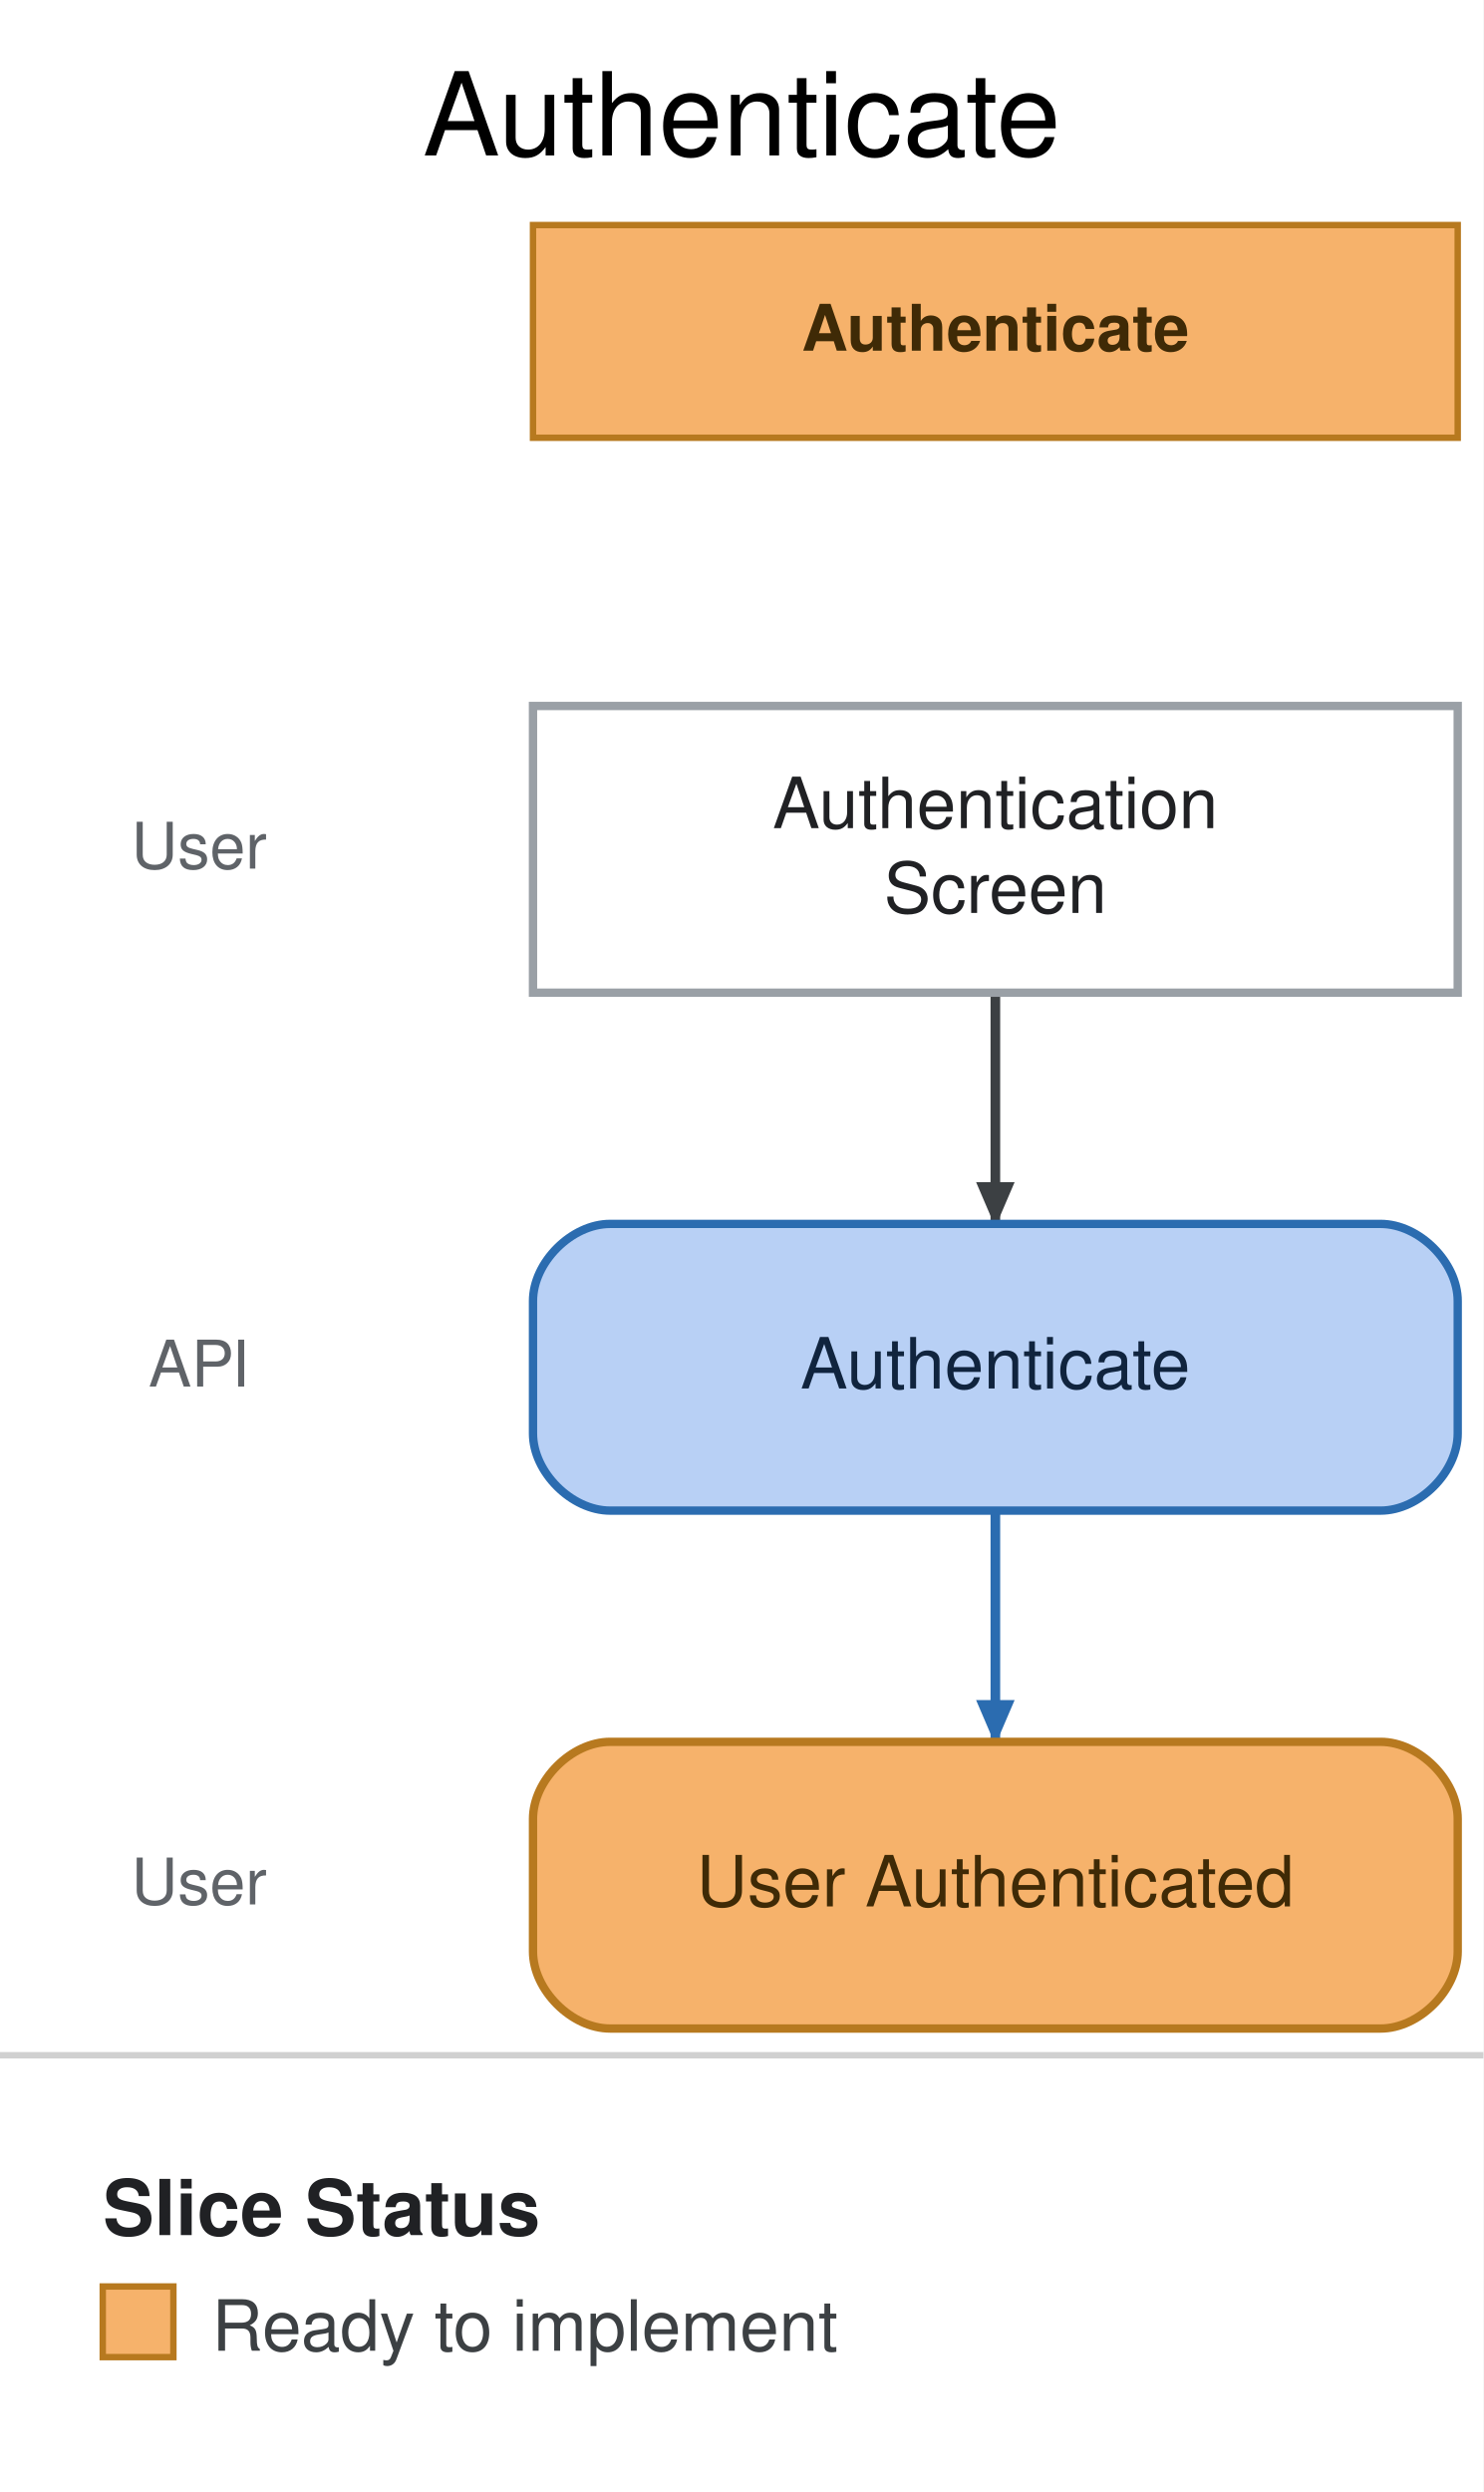
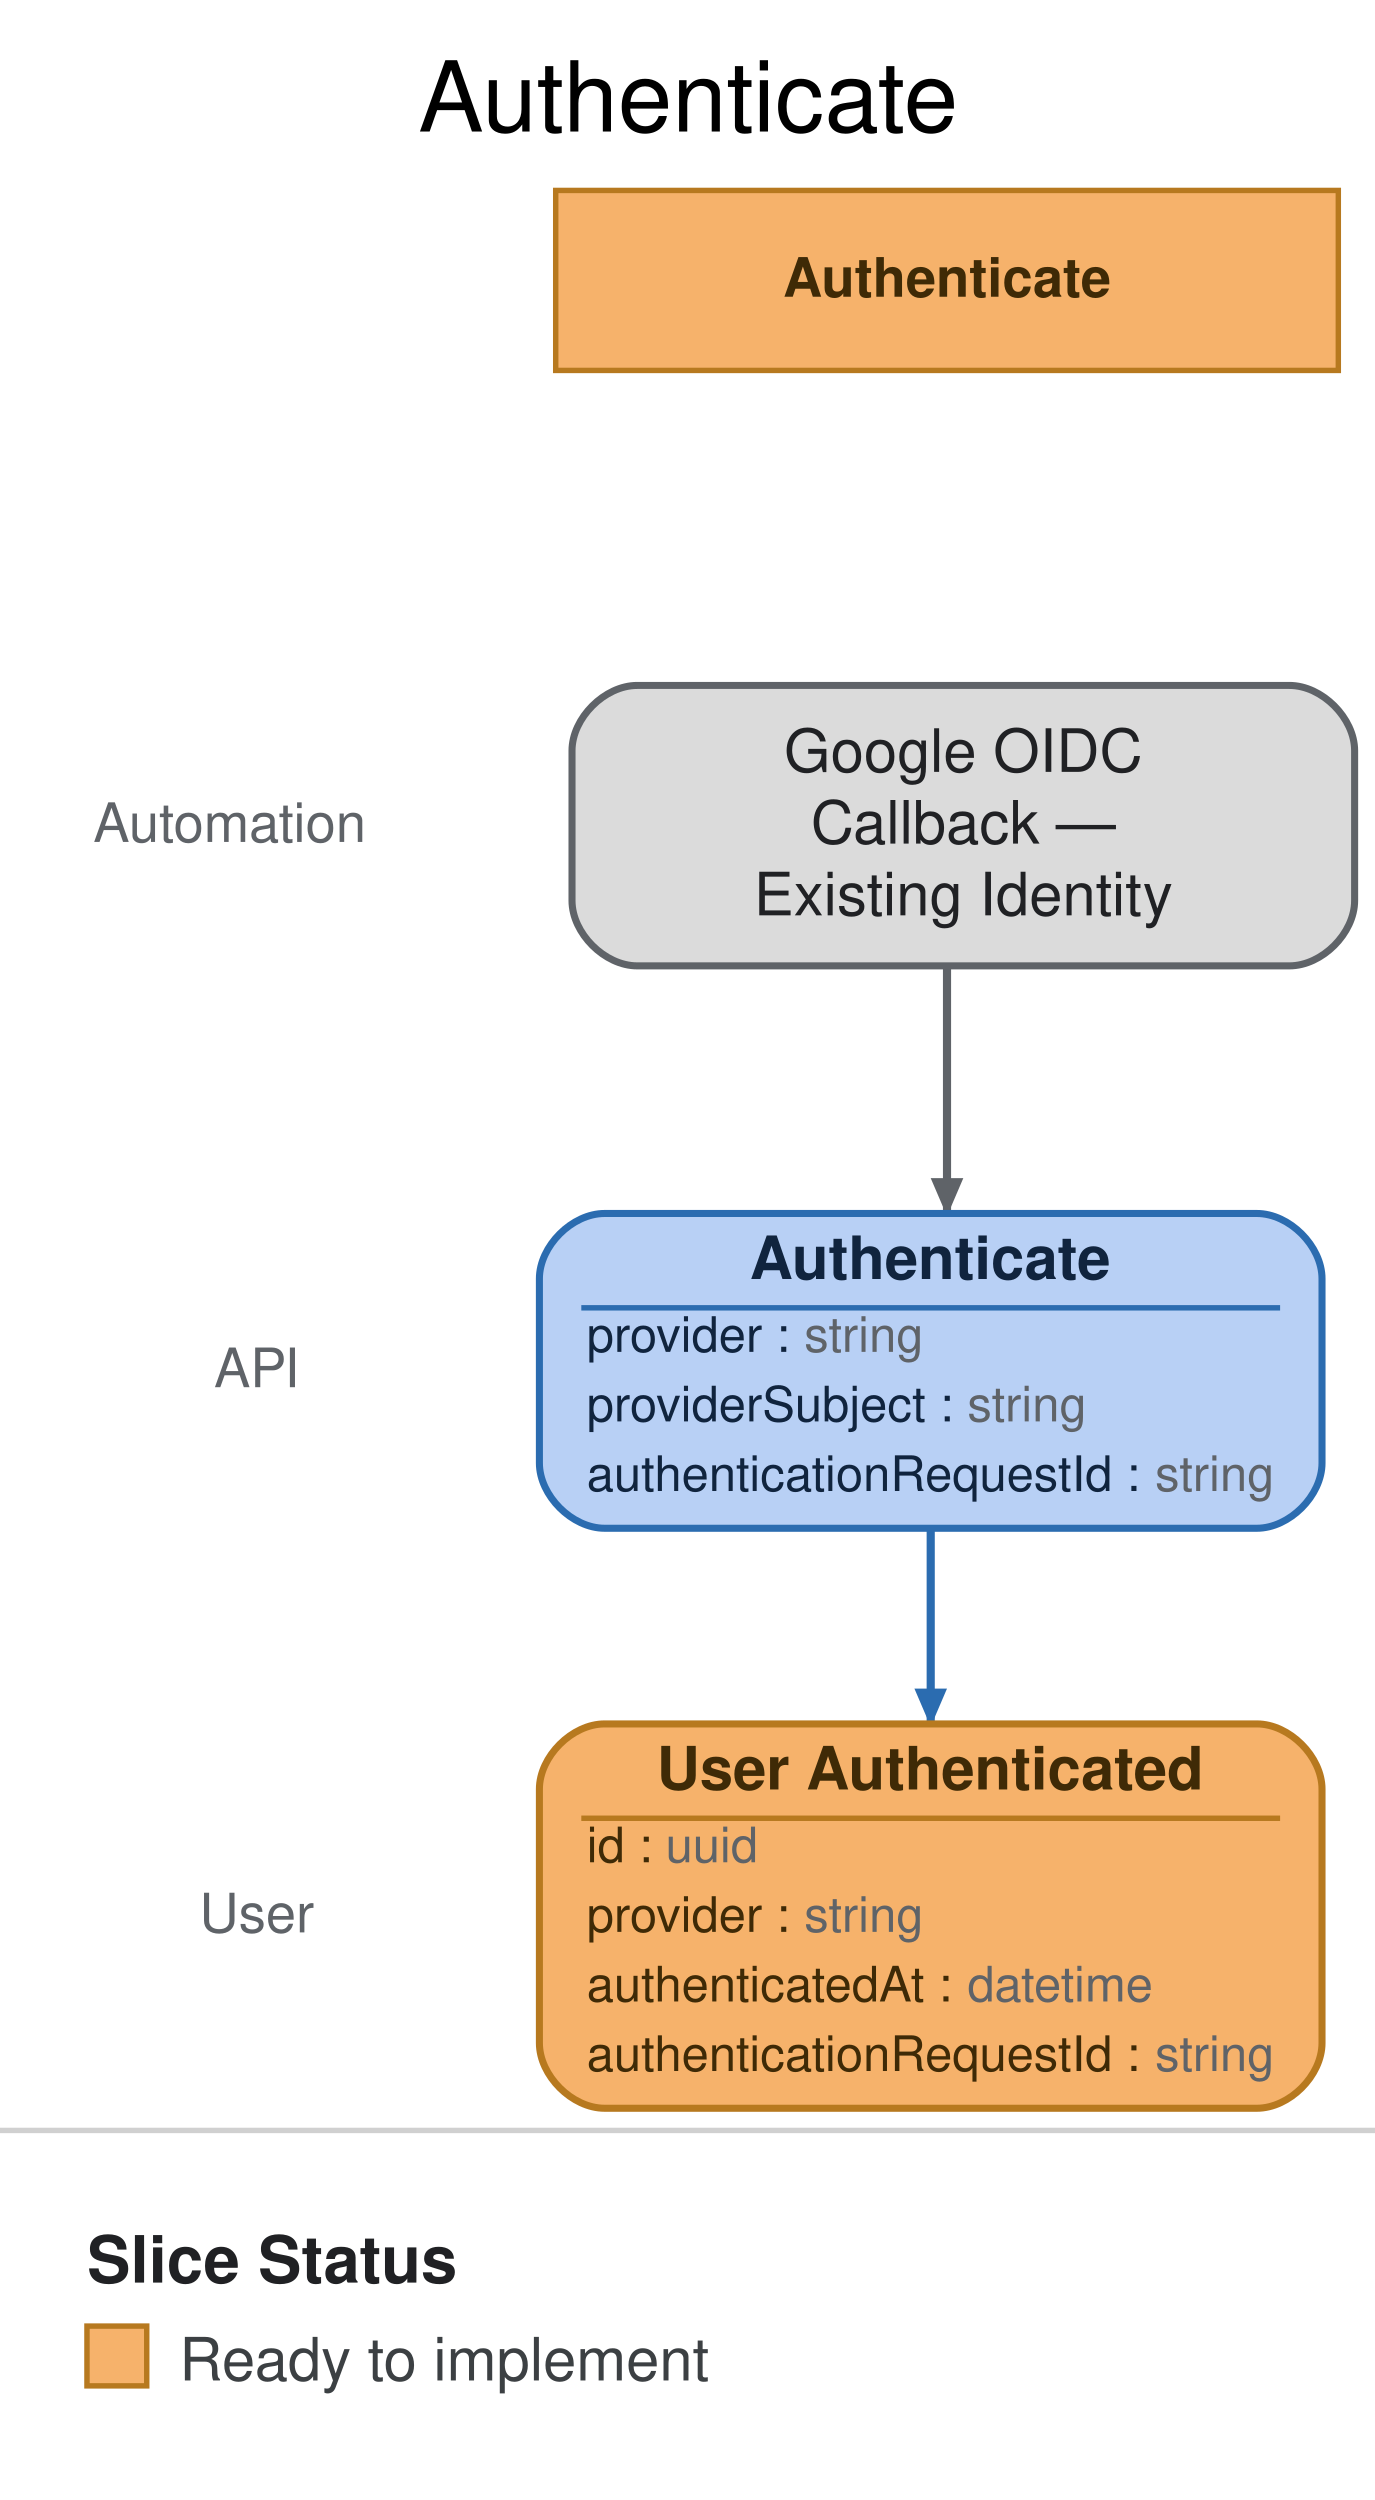
- <svg xmlns="http://www.w3.org/2000/svg" width="231pt" height="388pt" viewBox="0.00 0.00 231.00 388">
+ <svg xmlns="http://www.w3.org/2000/svg" xmlns:xlink="http://www.w3.org/1999/xlink" width="253pt" height="460pt" viewBox="0.00 0.00 253.00 460">
  <defs>
-     <marker id="em-arrow-3C4043" markerWidth="9" markerHeight="9" refX="6.5" refY="3" orient="auto" markerUnits="userSpaceOnUse">
-       <path d="M0,0 L7,3 L0,6 Z" fill="#3C4043" />
-     </marker>
    <marker id="em-arrow-2B6CB0" markerWidth="9" markerHeight="9" refX="6.5" refY="3" orient="auto" markerUnits="userSpaceOnUse">
      <path d="M0,0 L7,3 L0,6 Z" fill="#2B6CB0" />
    </marker>
+     <marker id="em-arrow-5F6368" markerWidth="9" markerHeight="9" refX="6.5" refY="3" orient="auto" markerUnits="userSpaceOnUse">
+       <path d="M0,0 L7,3 L0,6 Z" fill="#5F6368" />
+     </marker>
  </defs>
  <style>.em-slice-dim{opacity:.15;transition:opacity .15s ease}</style>
-   <g id="graph0" class="graph" transform="scale(1 1) rotate(0) translate(4 315.84)">
-     <polygon fill="white" stroke="none" points="-4,4 -4,-315.84 227,-315.84 227,4 -4,4" />
-     <text xml:space="preserve" text-anchor="middle" x="111.5" y="-291.64" font-family="Helvetica,sans-Serif" font-size="18.00">Authenticate</text>
+   <g id="graph0" class="graph" transform="scale(1 1) rotate(0) translate(4 387.92)">
+     <polygon fill="white" stroke="none" points="-4,4 -4,-387.92 249.25,-387.92 249.25,4 -4,4" />
+     <text xml:space="preserve" text-anchor="middle" x="122.63" y="-363.72" font-family="Helvetica,sans-Serif" font-size="18.00">Authenticate</text>
    <g class="em-edges">
-       <path fill="none" stroke="#3C4043" stroke-width="1.5" d="M151,-161.28 L151,-125.28" marker-end="url(#em-arrow-3C4043)" />
-       <path fill="none" stroke="#2B6CB0" stroke-width="1.5" d="M151,-80.64 L151,-44.64" marker-end="url(#em-arrow-2B6CB0)" />
+       <path fill="none" stroke="#2B6CB0" stroke-width="1.5" d="M167.25,-106.72 L167.25,-70.72" marker-end="url(#em-arrow-2B6CB0)" />
+       <path fill="none" stroke="#5F6368" stroke-width="1.5" d="M170.25,-210.2 L170.25,-164.64" marker-end="url(#em-arrow-5F6368)" />
    </g>
    <g id="node1" class="node">
</g>
    <g id="node2" class="node">
-       <text xml:space="preserve" text-anchor="middle" x="27" y="-180.6" font-family="Helvetica,sans-Serif" font-size="10.00" fill="#5f6368">User</text>
+       <text xml:space="preserve" text-anchor="middle" x="38.25" y="-233" font-family="Helvetica,sans-Serif" font-size="10.00" fill="#5f6368">Automation</text>
    </g>
-     <g id="node5" class="node">
-       <polygon fill="#F6B26B" stroke="#B7791F" points="223,-280.8 79,-280.8 79,-247.68 223,-247.68 223,-280.8" />
-       <text xml:space="preserve" text-anchor="middle" x="151" y="-261.24" font-family="Helvetica,sans-Serif" font-weight="bold" font-size="10.00" fill="#3F2A06">Authenticate</text>
-     </g>
+     <a xlink:href="authenticate.md" href="authenticate.md" class="em-slice-link">
+       <g id="node5" class="node">
+         <polygon fill="#F6B26B" stroke="#B7791F" points="242.25,-352.88 98.25,-352.88 98.25,-319.76 242.25,-319.76 242.25,-352.88" />
+         <text xml:space="preserve" text-anchor="middle" x="170.25" y="-333.32" font-family="Helvetica,sans-Serif" font-weight="bold" font-size="10.00" fill="#3F2A06">Authenticate</text>
+       </g>
+     </a>
    <g id="node3" class="node">
-       <text xml:space="preserve" text-anchor="middle" x="27" y="-99.96" font-family="Helvetica,sans-Serif" font-size="10.00" fill="#5f6368">API</text>
+       <text xml:space="preserve" text-anchor="middle" x="43.25" y="-132.68" font-family="Helvetica,sans-Serif" font-size="10.00" fill="#5f6368">API</text>
    </g>
    <g data-slice="0" id="node6" class="node">
-       <polygon fill="#ffffff" stroke="#9aa0a6" stroke-width="1.3" points="223,-205.92 79,-205.92 79,-161.28 223,-161.28 223,-205.92" />
-       <text xml:space="preserve" text-anchor="middle" x="151" y="-186.9" font-family="Helvetica,sans-Serif" font-size="11.00" fill="#202124">Authentication</text>
-       <text xml:space="preserve" text-anchor="middle" x="151" y="-173.7" font-family="Helvetica,sans-Serif" font-size="11.00" fill="#202124">Screen</text>
+       <path fill="#dbdbdb" stroke="#5f6368" stroke-width="1.3" d="M233.25,-261.8C233.25,-261.8 113.25,-261.8 113.25,-261.8 107.25,-261.8 101.25,-255.8 101.25,-249.8 101.25,-249.8 101.25,-222.2 101.25,-222.2 101.25,-216.2 107.25,-210.2 113.25,-210.2 113.25,-210.2 233.25,-210.2 233.25,-210.2 239.25,-210.2 245.25,-216.2 245.25,-222.2 245.25,-222.2 245.25,-249.8 245.25,-249.8 245.25,-255.8 239.25,-261.8 233.25,-261.8" />
+       <text xml:space="preserve" text-anchor="middle" x="173.25" y="-245.9" font-family="Helvetica,sans-Serif" font-size="11.00" fill="#202124">Google OIDC</text>
+       <text xml:space="preserve" text-anchor="middle" x="173.25" y="-232.7" font-family="Helvetica,sans-Serif" font-size="11.00" fill="#202124">Callback —</text>
+       <text xml:space="preserve" text-anchor="middle" x="173.25" y="-219.5" font-family="Helvetica,sans-Serif" font-size="11.00" fill="#202124">Existing Identity</text>
    </g>
    <g id="node4" class="node">
-       <text xml:space="preserve" text-anchor="middle" x="27" y="-19.32" font-family="Helvetica,sans-Serif" font-size="10.00" fill="#5f6368">User</text>
+       <text xml:space="preserve" text-anchor="middle" x="43.25" y="-32.36" font-family="Helvetica,sans-Serif" font-size="10.00" fill="#5f6368">User</text>
    </g>
    <g data-slice="0" id="node7" class="node">
-       <path fill="#b8d0f5" stroke="#2b6cb0" stroke-width="1.3" d="M211,-125.28C211,-125.28 91,-125.28 91,-125.28 85,-125.28 79,-119.28 79,-113.28 79,-113.28 79,-92.64 79,-92.64 79,-86.64 85,-80.64 91,-80.64 91,-80.64 211,-80.64 211,-80.64 217,-80.64 223,-86.64 223,-92.64 223,-92.64 223,-113.28 223,-113.28 223,-119.28 217,-125.28 211,-125.28" />
-       <text xml:space="preserve" text-anchor="middle" x="151" y="-99.66" font-family="Helvetica,sans-Serif" font-size="11.00" fill="#10243e">Authenticate</text>
+       <path fill="#b8d0f5" stroke="#2b6cb0" stroke-width="1.3" d="M227.25,-164.64C227.25,-164.64 107.25,-164.64 107.25,-164.64 101.25,-164.64 95.25,-158.64 95.25,-152.64 95.25,-152.64 95.25,-118.72 95.25,-118.72 95.25,-112.72 101.25,-106.72 107.25,-106.72 107.25,-106.72 227.25,-106.72 227.25,-106.72 233.25,-106.72 239.25,-112.72 239.25,-118.72 239.25,-118.72 239.25,-152.64 239.25,-152.64 239.25,-158.64 233.25,-164.64 227.25,-164.64" />
+       <polygon fill="#2b6cb0" stroke="#2b6cb0" points="102.96,-147.28 102.96,-147.28 231.54,-147.28 231.54,-147.28 102.96,-147.28" />
+       <text xml:space="preserve" text-anchor="start" x="133.94" y="-152.58" font-family="Helvetica,sans-Serif" font-weight="bold" font-size="11.00" fill="#10243e">Authenticate</text>
+       <text xml:space="preserve" text-anchor="start" x="103.96" y="-139.18" font-family="Helvetica,sans-Serif" font-size="9.00" fill="#10243e">provider : </text>
+       <text xml:space="preserve" text-anchor="start" x="143.98" y="-139.18" font-family="Helvetica,sans-Serif" font-size="9.00" fill="#5f6368">string</text>
+       <text xml:space="preserve" text-anchor="start" x="103.96" y="-126.38" font-family="Helvetica,sans-Serif" font-size="9.00" fill="#10243e">providerSubject : </text>
+       <text xml:space="preserve" text-anchor="start" x="174" y="-126.38" font-family="Helvetica,sans-Serif" font-size="9.00" fill="#5f6368">string</text>
+       <text xml:space="preserve" text-anchor="start" x="103.96" y="-113.58" font-family="Helvetica,sans-Serif" font-size="9.00" fill="#10243e">authenticationRequestId : </text>
+       <text xml:space="preserve" text-anchor="start" x="208.54" y="-113.58" font-family="Helvetica,sans-Serif" font-size="9.00" fill="#5f6368">string</text>
    </g>
    <g data-slice="0" id="node8" class="node">
-       <path fill="#f6b26b" stroke="#b7791f" stroke-width="1.3" d="M211,-44.64C211,-44.64 91,-44.64 91,-44.64 85,-44.64 79,-38.64 79,-32.64 79,-32.64 79,-12 79,-12 79,-6 85,0 91,0 91,0 211,0 211,0 217,0 223,-6 223,-12 223,-12 223,-32.64 223,-32.64 223,-38.64 217,-44.64 211,-44.64" />
-       <text xml:space="preserve" text-anchor="middle" x="151" y="-19.02" font-family="Helvetica,sans-Serif" font-size="11.00" fill="#3f2a06">User Authenticated</text>
+       <path fill="#f6b26b" stroke="#b7791f" stroke-width="1.3" d="M227.25,-70.72C227.25,-70.72 107.25,-70.72 107.25,-70.72 101.25,-70.72 95.25,-64.72 95.25,-58.72 95.25,-58.72 95.25,-12 95.25,-12 95.25,-6 101.25,0 107.25,0 107.25,0 227.25,0 227.25,0 233.25,0 239.25,-6 239.25,-12 239.25,-12 239.25,-58.72 239.25,-58.72 239.25,-64.72 233.25,-70.72 227.25,-70.72" />
+       <polygon fill="#b7791f" stroke="#b7791f" points="102.96,-53.36 102.96,-53.36 231.54,-53.36 231.54,-53.36 102.96,-53.36" />
+       <text xml:space="preserve" text-anchor="start" x="116.83" y="-58.66" font-family="Helvetica,sans-Serif" font-weight="bold" font-size="11.00" fill="#3f2a06">User Authenticated</text>
+       <text xml:space="preserve" text-anchor="start" x="103.96" y="-45.26" font-family="Helvetica,sans-Serif" font-size="9.00" fill="#3f2a06">id : </text>
+       <text xml:space="preserve" text-anchor="start" x="118.47" y="-45.26" font-family="Helvetica,sans-Serif" font-size="9.00" fill="#5f6368">uuid</text>
+       <text xml:space="preserve" text-anchor="start" x="103.96" y="-32.46" font-family="Helvetica,sans-Serif" font-size="9.00" fill="#3f2a06">provider : </text>
+       <text xml:space="preserve" text-anchor="start" x="143.98" y="-32.46" font-family="Helvetica,sans-Serif" font-size="9.00" fill="#5f6368">string</text>
+       <text xml:space="preserve" text-anchor="start" x="103.96" y="-19.66" font-family="Helvetica,sans-Serif" font-size="9.00" fill="#3f2a06">authenticatedAt : </text>
+       <text xml:space="preserve" text-anchor="start" x="174.01" y="-19.66" font-family="Helvetica,sans-Serif" font-size="9.00" fill="#5f6368">datetime</text>
+       <text xml:space="preserve" text-anchor="start" x="103.96" y="-6.86" font-family="Helvetica,sans-Serif" font-size="9.00" fill="#3f2a06">authenticationRequestId : </text>
+       <text xml:space="preserve" text-anchor="start" x="208.54" y="-6.86" font-family="Helvetica,sans-Serif" font-size="9.00" fill="#5f6368">string</text>
    </g>
    <g class="em-notes" />
    <g class="em-issues" />
    <g class="em-divergences" />
    <g class="em-loops-to" />
  </g>
  <g class="em-status-legend">
-     <rect x="0" y="320" width="231" height="68" fill="#FFFFFF" />
-     <line x1="0" y1="320" x2="231" y2="320" stroke="#D0D0D0" stroke-width="1" />
-     <text x="16" y="348" font-family="Helvetica" font-weight="bold" font-size="12" fill="#202124">Slice Status</text>
-     <rect x="16" y="356" width="11" height="11" fill="#F6B26B" stroke="#B7791F" />
-     <text x="33" y="366" font-family="Helvetica" font-size="11" fill="#3C4043">Ready to implement</text>
+     <rect x="0" y="392" width="253" height="68" fill="#FFFFFF" />
+     <line x1="0" y1="392" x2="253" y2="392" stroke="#D0D0D0" stroke-width="1" />
+     <text x="16" y="420" font-family="Helvetica" font-weight="bold" font-size="12" fill="#202124">Slice Status</text>
+     <rect x="16" y="428" width="11" height="11" fill="#F6B26B" stroke="#B7791F" />
+     <text x="33" y="438" font-family="Helvetica" font-size="11" fill="#3C4043">Ready to implement</text>
  </g>
</svg>
